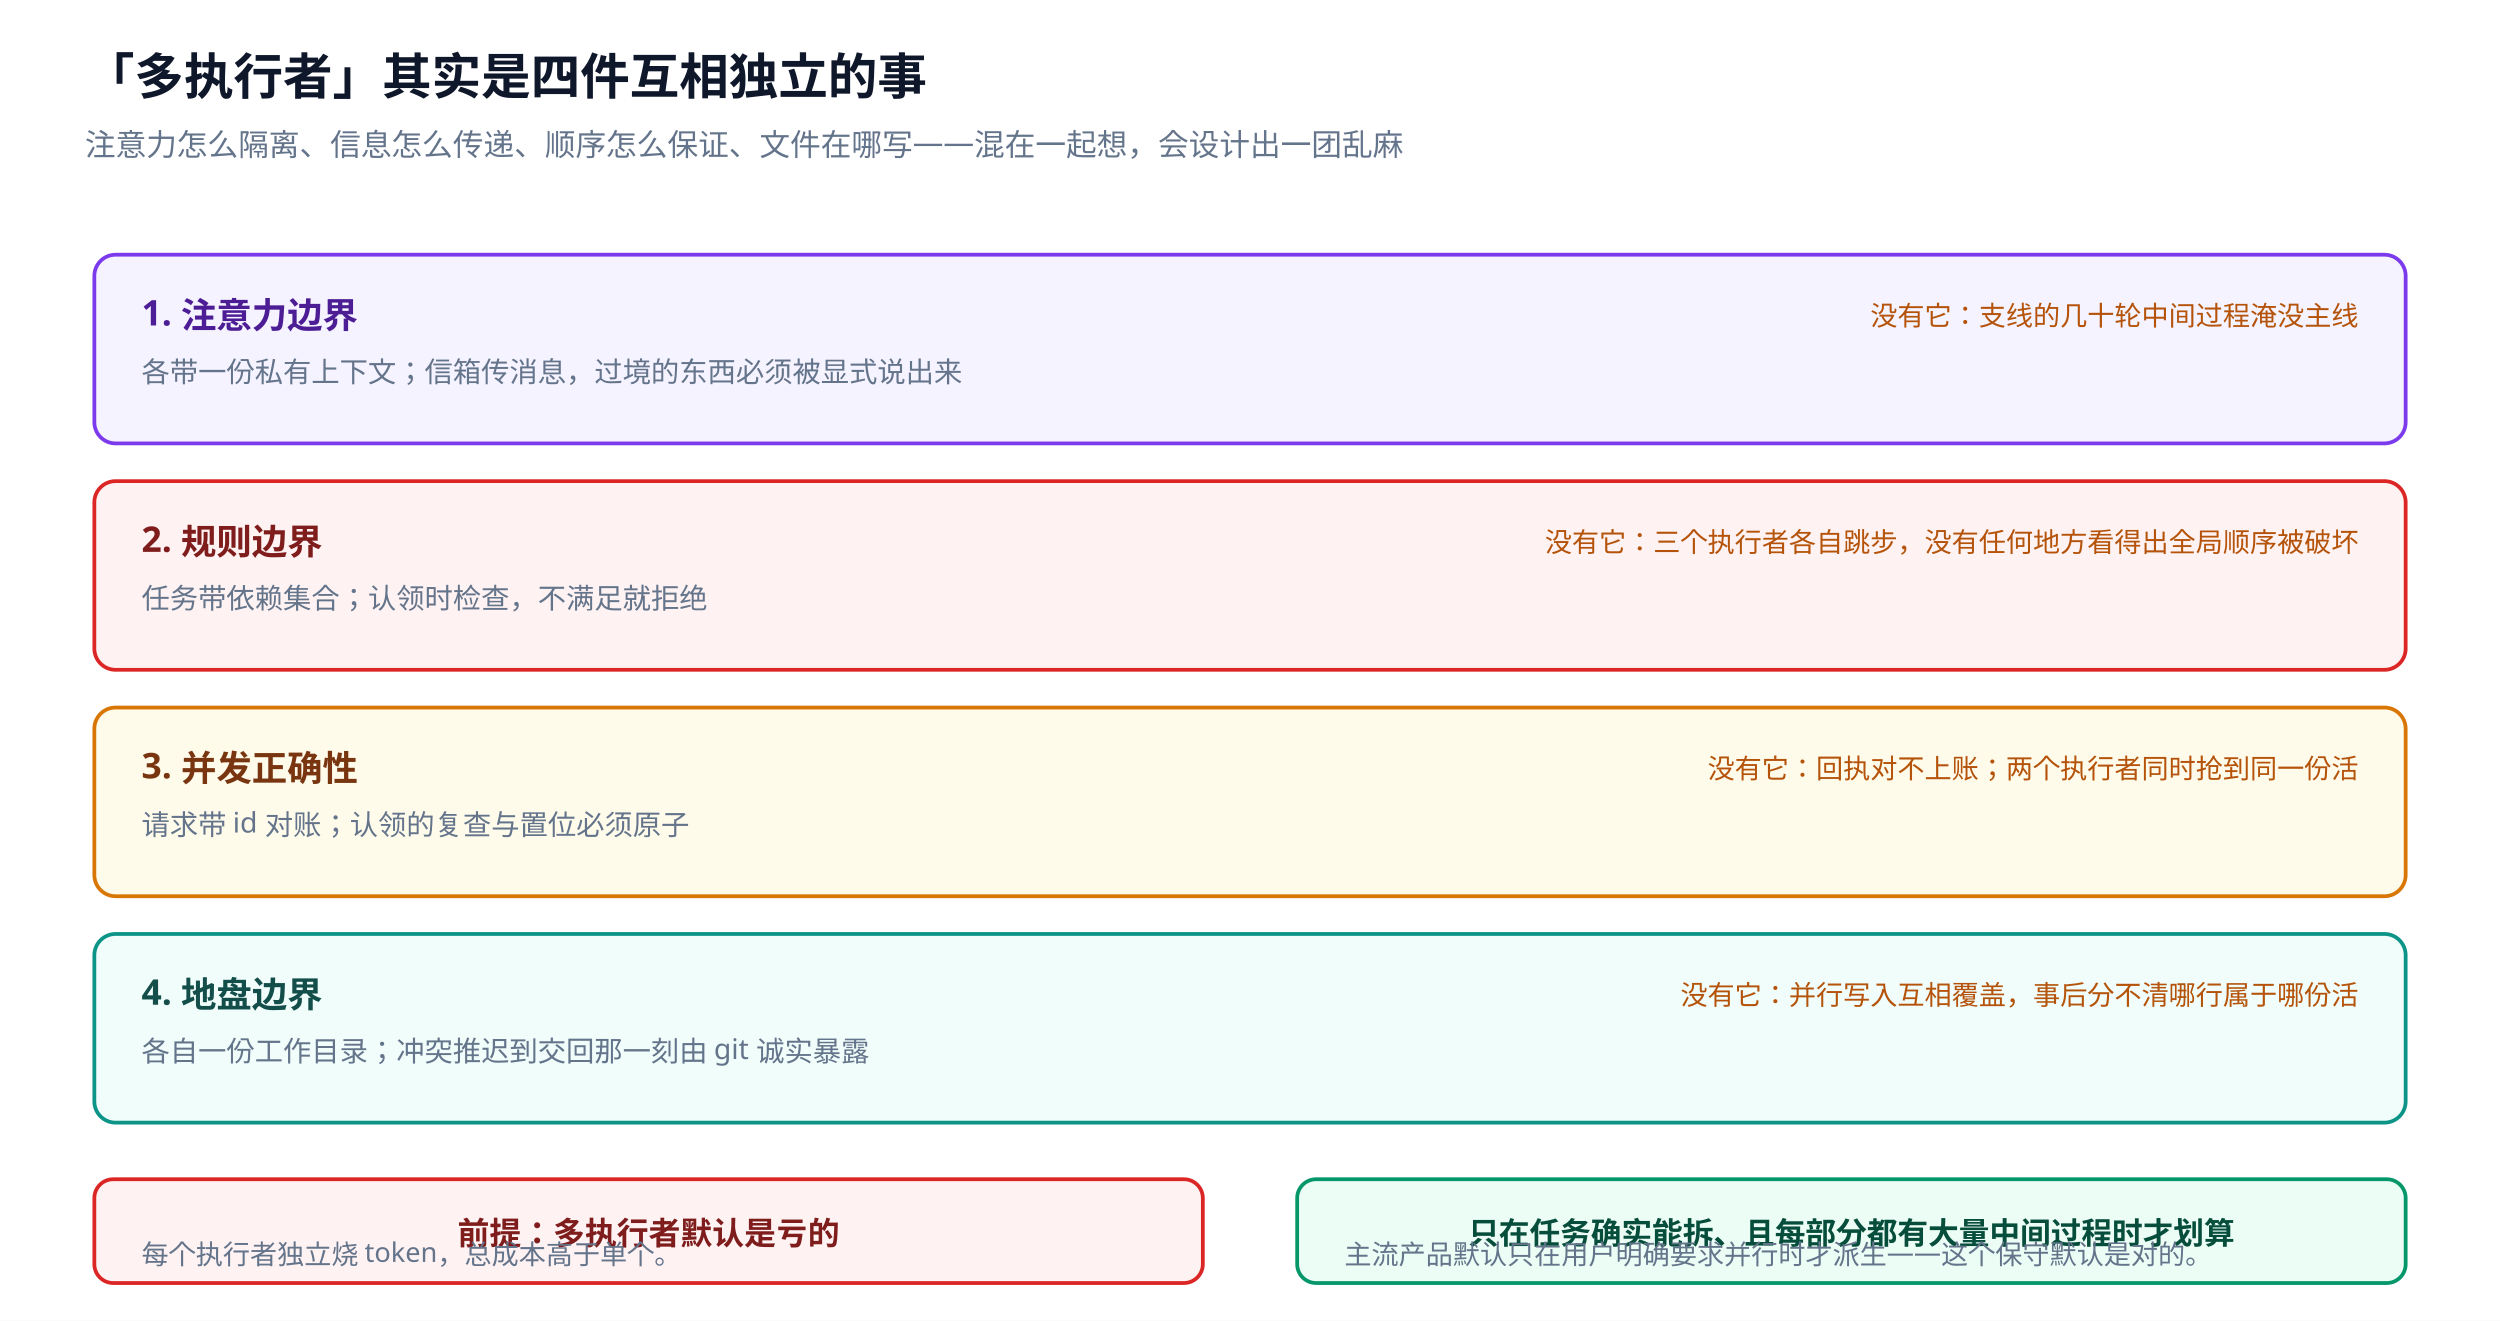
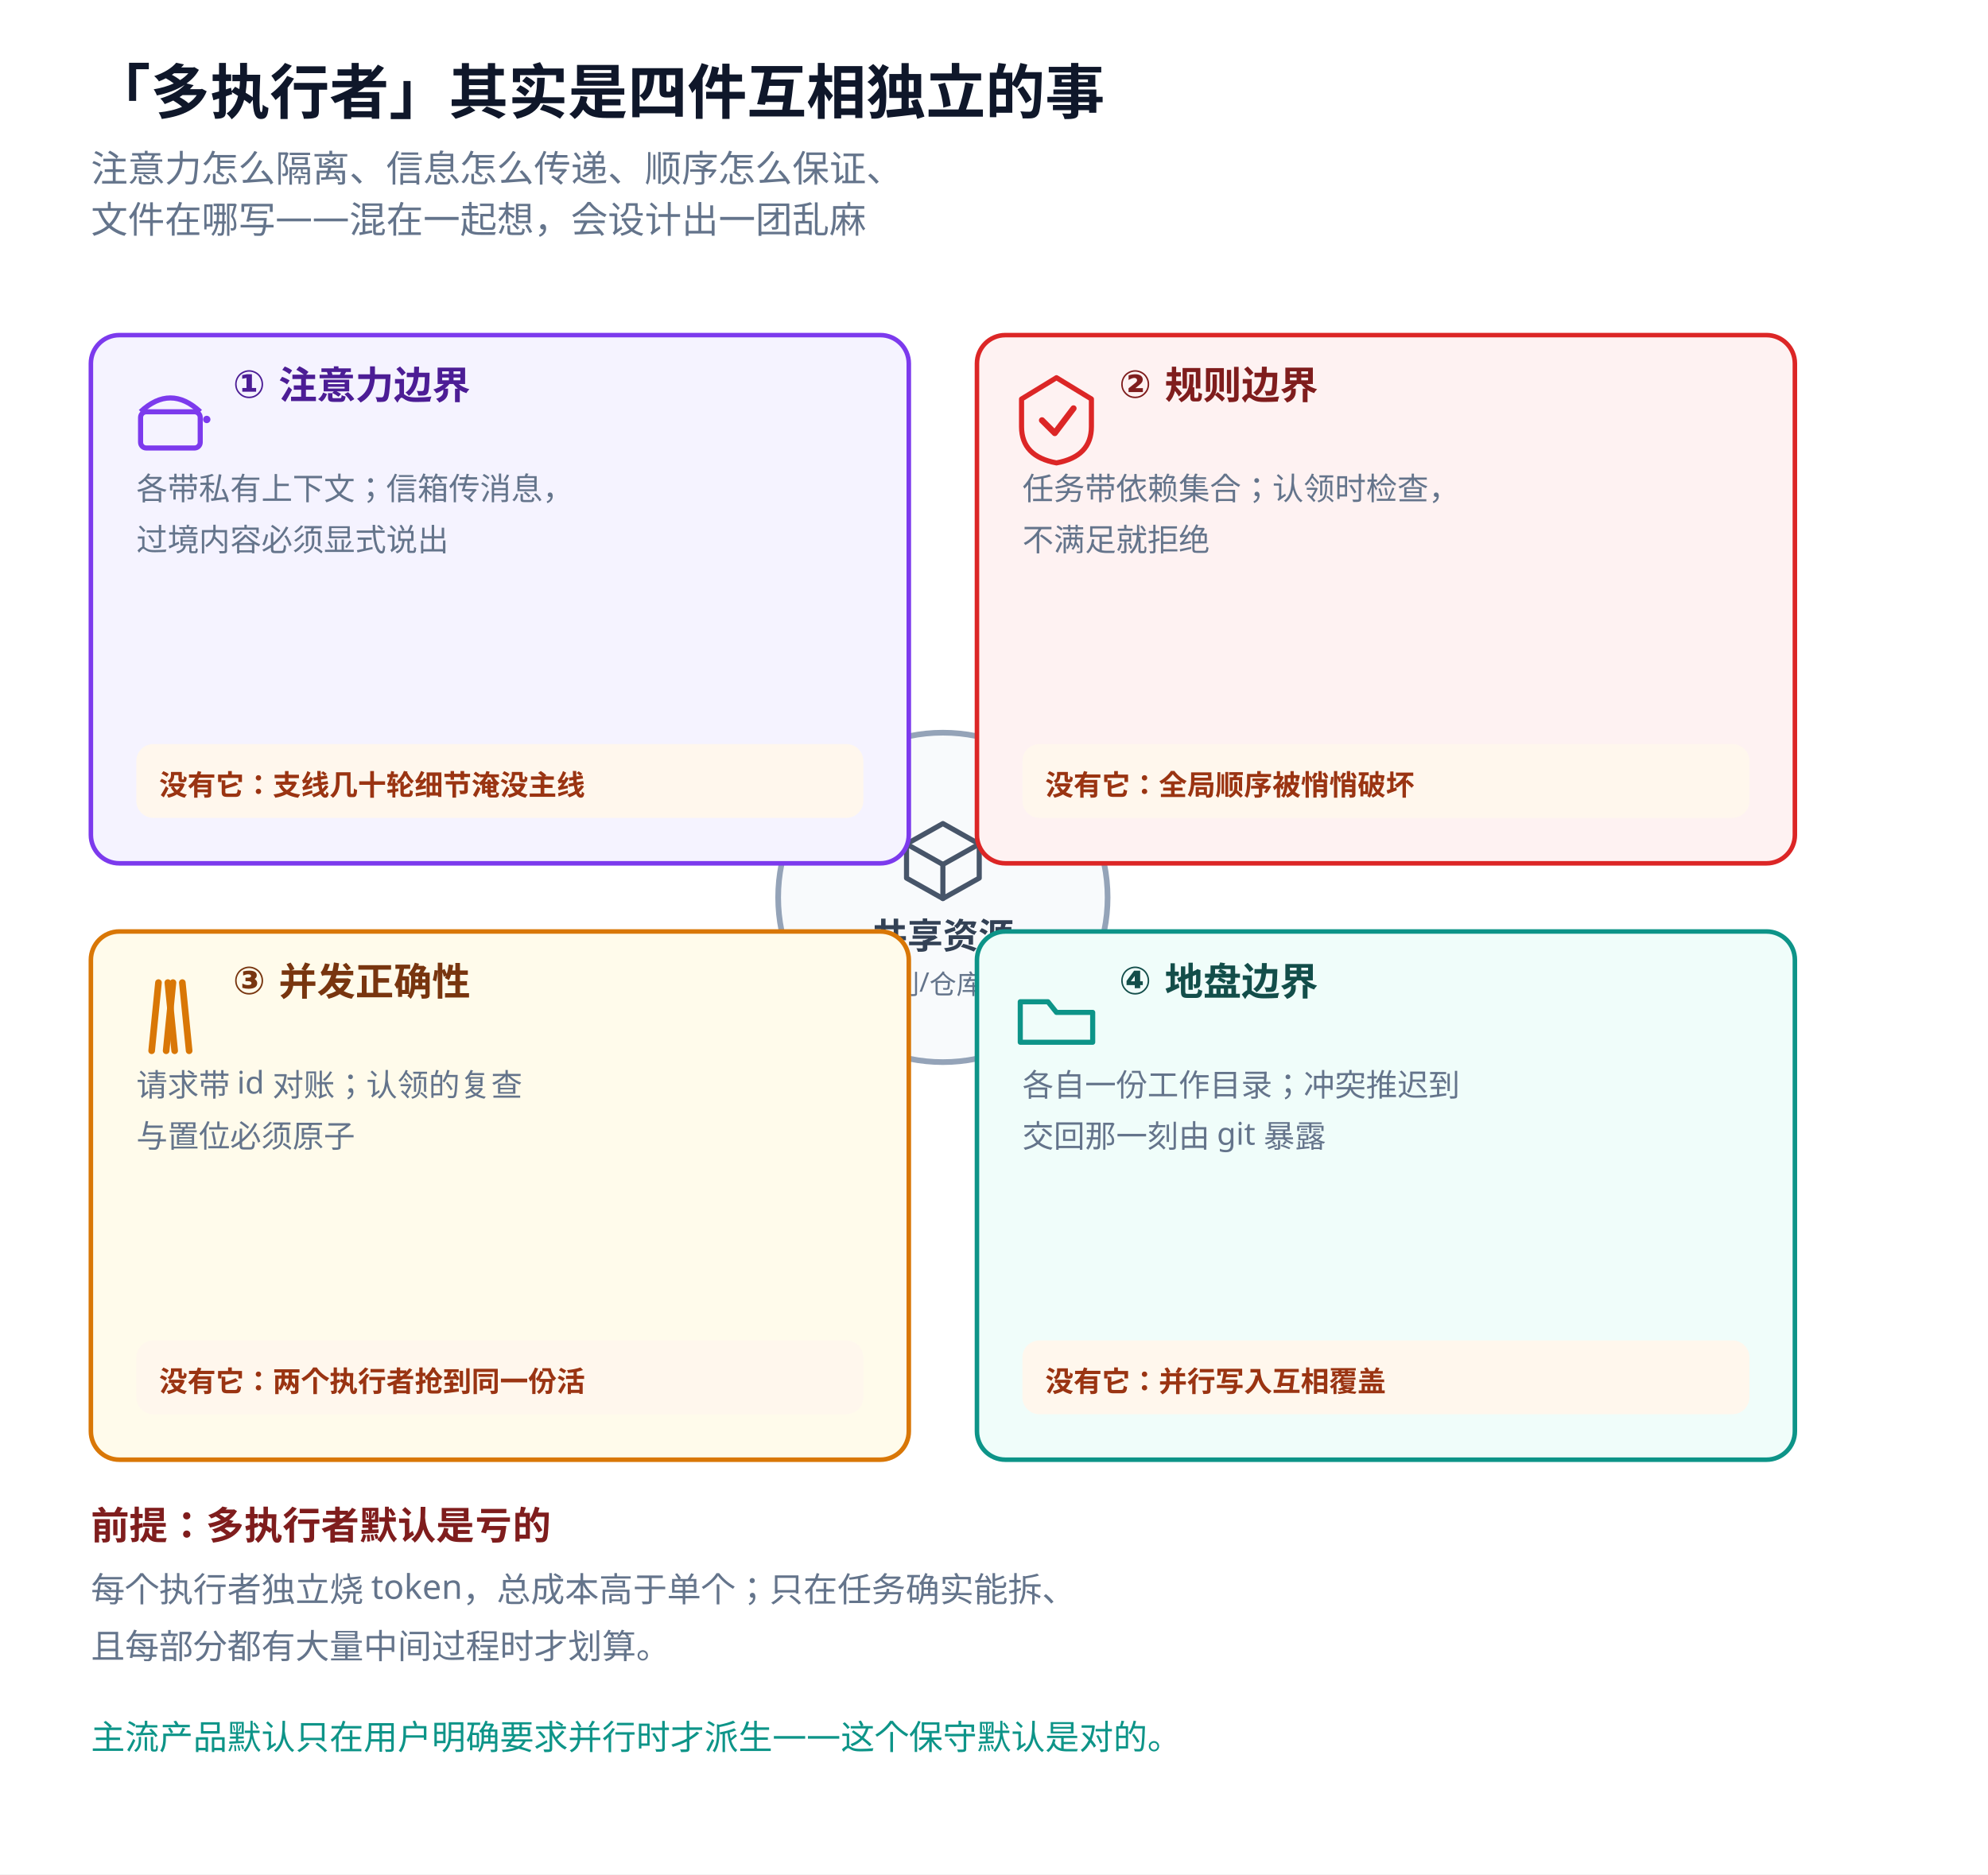
- <svg xmlns="http://www.w3.org/2000/svg" width="1060" height="560" viewBox="0 0 1060 560" font-family="'PingFang SC','Hiragino Sans GB','Heiti SC','Microsoft YaHei',sans-serif">
-   <rect width="1060" height="560" fill="#ffffff" />
+ <svg xmlns="http://www.w3.org/2000/svg" width="700" height="660" viewBox="0 0 700 660" font-family="'PingFang SC','Hiragino Sans GB','Heiti SC','Microsoft YaHei',sans-serif">
+   <rect width="700" height="660" fill="#ffffff" />
  <defs>
    <marker id="a" viewBox="0 0 10 10" refX="9" refY="5" markerWidth="7" markerHeight="7" orient="auto">
      <path d="M0,0 L10,5 L0,10 z" fill="#94a3b8" />
    </marker>
-     <marker id="ar" viewBox="0 0 10 10" refX="9" refY="5" markerWidth="7" markerHeight="7" orient="auto">
-       <path d="M0,0 L10,5 L0,10 z" fill="#dc2626" />
-     </marker>
-     <marker id="ag" viewBox="0 0 10 10" refX="9" refY="5" markerWidth="7" markerHeight="7" orient="auto">
-       <path d="M0,0 L10,5 L0,10 z" fill="#059669" />
-     </marker>
  </defs>
-   <text x="36" y="40" font-size="21" fill="#0f172a" text-anchor="start" font-weight="600">「多执行者」其实是四件互相独立的事</text>
-   <text x="36" y="66" font-size="13" fill="#64748b" text-anchor="start" font-weight="400">注意力怎么隔离、信息怎么传递、顺序怎么保证、文件在哪写——混在一起想，会设计出一团乱麻</text>
-   <rect x="40" y="108" width="980" height="80" rx="9" fill="#f5f3ff" stroke="#7c3aed" stroke-width="1.6" />
-   <text x="60" y="138" font-size="15" fill="#4c1d95" text-anchor="start" font-weight="700">1. 注意力边界</text>
-   <text x="60" y="162" font-size="12" fill="#64748b" text-anchor="start" font-weight="400">各带一份私有上下文；信箱传消息，过境的东西必须被显式说出来</text>
-   <text x="1000" y="138" font-size="11.5" fill="#b45309" text-anchor="end" font-weight="400">没有它：支线的几十轮中间过程淹没主线</text>
-   <rect x="40" y="204" width="980" height="80" rx="9" fill="#fef2f2" stroke="#dc2626" stroke-width="1.6" />
-   <text x="60" y="234" font-size="15" fill="#7f1d1d" text-anchor="start" font-weight="700">2. 规则边界</text>
-   <text x="60" y="258" font-size="12" fill="#64748b" text-anchor="start" font-weight="400">任务带依赖集合；认领时检查，不满足就拒绝</text>
-   <text x="1000" y="234" font-size="11.5" fill="#b45309" text-anchor="end" font-weight="400">没有它：三个执行者各自跳步，没有任何地方看得出全局顺序被破坏</text>
-   <rect x="40" y="300" width="980" height="80" rx="9" fill="#fffbeb" stroke="#d97706" stroke-width="1.6" />
-   <text x="60" y="330" font-size="15" fill="#78350f" text-anchor="start" font-weight="700">3. 并发正确性</text>
-   <text x="60" y="354" font-size="12" fill="#64748b" text-anchor="start" font-weight="400">请求带 id 对账；认领的复查与置位必须原子</text>
-   <text x="1000" y="330" font-size="11.5" fill="#b45309" text-anchor="end" font-weight="400">没有它：回执对不上账；两个执行者同时抢到同一份活</text>
-   <rect x="40" y="396" width="980" height="80" rx="9" fill="#f0fdfa" stroke="#0d9488" stroke-width="1.6" />
-   <text x="60" y="426" font-size="15" fill="#134e4a" text-anchor="start" font-weight="700">4. 地盘边界</text>
-   <text x="60" y="450" font-size="12" fill="#64748b" text-anchor="start" font-weight="400">各自一份工作目录；冲突推迟到交回那一刻由 git 诚实暴露</text>
-   <text x="1000" y="426" font-size="11.5" fill="#b45309" text-anchor="end" font-weight="400">没有它：并行写入互相覆盖，事后分不清哪行属于哪份活</text>
-   <rect x="40" y="500" width="470" height="44" rx="8" fill="#fef2f2" stroke="#dc2626" stroke-width="1.6" />
-   <text x="275.0" y="527.75" font-size="13.5" fill="#7f1d1d" text-anchor="middle" font-weight="600">前提：多执行者默认是亏的</text>
-   <text x="60" y="536" font-size="11.5" fill="#64748b" text-anchor="start" font-weight="400">每个执行者独立烧 token，总成本高于单个。</text>
-   <rect x="550" y="500" width="470" height="44" rx="8" fill="#ecfdf5" stroke="#059669" stroke-width="1.6" />
-   <text x="785.0" y="527.5" font-size="13" fill="#064e3b" text-anchor="middle" font-weight="600">只在任务确实能拆、且每部分都有大量中间过程时才划算</text>
-   <text x="570" y="536" font-size="11.5" fill="#64748b" text-anchor="start" font-weight="400">主流产品默认只在用户明确要求并行时才派生——这个保守默认是对的。</text>
+   <text x="32" y="40" font-size="21" fill="#0f172a" text-anchor="start" font-weight="600">「多执行者」其实是四件互相独立的事</text>
+   <text x="32" y="64" font-size="13" fill="#64748b" text-anchor="start" font-weight="400">注意力怎么隔离、信息怎么传递、顺序怎么保证、</text>
+   <text x="32" y="82" font-size="13" fill="#64748b" text-anchor="start" font-weight="400">文件在哪写——混在一起想，会设计出一团乱麻</text>
+   <circle cx="332.0" cy="316.0" r="58" fill="#f8fafc" stroke="#94a3b8" stroke-width="2" />
+   <path d="M319.2,297.2 L332.0,290.0 L344.8,297.2 L344.8,309.2 L332.0,316.4 L319.2,309.2 Z" fill="none" stroke="#475569" stroke-width="1.8" stroke-linejoin="round" />
+   <line x1="319.2" y1="297.2" x2="332.0" y2="304.4" stroke="#475569" stroke-width="1.8" stroke-linecap="round" />
+   <line x1="344.8" y1="297.2" x2="332.0" y2="304.4" stroke="#475569" stroke-width="1.8" stroke-linecap="round" />
+   <line x1="332.0" y1="304.4" x2="332.0" y2="316.4" stroke="#475569" stroke-width="1.8" stroke-linecap="round" />
+   <text x="332.0" y="334.0" font-size="12.5" fill="#334155" text-anchor="middle" font-weight="700">共享资源</text>
+   <text x="332.0" y="350.0" font-size="9.5" fill="#64748b" text-anchor="middle" font-weight="400">任务队列/仓库/上下文</text>
+   <rect x="32" y="118" width="288" height="186" rx="10" fill="#f5f3ff" stroke="#7c3aed" stroke-width="1.6" />
+   <rect x="49.5" y="145.0" width="21.0" height="12.75" rx="2" fill="none" stroke="#7c3aed" stroke-width="1.8" />
+   <path d="M49.5,145.0 Q60,135.25 70.5,145.0" fill="none" stroke="#7c3aed" stroke-width="1.8" />
+   <circle cx="72.8" cy="147.7" r="1.3" fill="#7c3aed" />
+   <text x="82" y="140" font-size="13.5" fill="#4c1d95" text-anchor="start" font-weight="700">① 注意力边界</text>
+   <text x="48" y="176" font-size="11" fill="#64748b" text-anchor="start" font-weight="400">各带私有上下文；信箱传消息，</text>
+   <text x="48" y="194" font-size="11" fill="#64748b" text-anchor="start" font-weight="400">过境内容必须显式说出</text>
+   <rect x="48" y="262" width="256" height="26" rx="6" fill="#fff7ed" stroke="none" stroke-width="1.6" />
+   <text x="56" y="280" font-size="10" fill="#9a3412" text-anchor="start" font-weight="600">没有它：支线几十轮细节淹没主线</text>
+   <rect x="344" y="118" width="288" height="186" rx="10" fill="#fef2f2" stroke="#dc2626" stroke-width="1.6" />
+   <path d="M372,133 L384.3,140.5 L384.3,150.25 Q384.3,160.75 372,163 Q359.7,160.75 359.7,150.25 L359.7,140.5 Z" fill="none" stroke="#dc2626" stroke-width="1.8" stroke-linejoin="round" />
+   <path d="M366.9,148 L371.4,152.5 L378.0,143.8" fill="none" stroke="#dc2626" stroke-width="2.16" stroke-linecap="round" stroke-linejoin="round" />
+   <text x="394" y="140" font-size="13.5" fill="#7f1d1d" text-anchor="start" font-weight="700">② 规则边界</text>
+   <text x="360" y="176" font-size="11" fill="#64748b" text-anchor="start" font-weight="400">任务带依赖集合；认领时检查，</text>
+   <text x="360" y="194" font-size="11" fill="#64748b" text-anchor="start" font-weight="400">不满足就拒绝</text>
+   <rect x="360" y="262" width="256" height="26" rx="6" fill="#fff7ed" stroke="none" stroke-width="1.6" />
+   <text x="368" y="280" font-size="10" fill="#9a3412" text-anchor="start" font-weight="600">没有它：全局顺序被悄悄破坏</text>
+   <rect x="32" y="328" width="288" height="186" rx="10" fill="#fffbeb" stroke="#d97706" stroke-width="1.6" />
+   <line x1="55.8" y1="346.0" x2="53.4" y2="370.0" stroke="#d97706" stroke-width="2.34" stroke-linecap="round" />
+   <line x1="60.9" y1="346.0" x2="58.5" y2="370.0" stroke="#d97706" stroke-width="2.34" stroke-linecap="round" />
+   <line x1="59.1" y1="346.0" x2="61.5" y2="370.0" stroke="#d97706" stroke-width="2.34" stroke-linecap="round" />
+   <line x1="64.2" y1="346.0" x2="66.6" y2="370.0" stroke="#d97706" stroke-width="2.34" stroke-linecap="round" />
+   <text x="82" y="350" font-size="13.5" fill="#78350f" text-anchor="start" font-weight="700">③ 并发正确性</text>
+   <text x="48" y="386" font-size="11" fill="#64748b" text-anchor="start" font-weight="400">请求带 id 对账；认领的复查</text>
+   <text x="48" y="404" font-size="11" fill="#64748b" text-anchor="start" font-weight="400">与置位必须原子</text>
+   <rect x="48" y="472" width="256" height="26" rx="6" fill="#fff7ed" stroke="none" stroke-width="1.6" />
+   <text x="56" y="490" font-size="10" fill="#9a3412" text-anchor="start" font-weight="600">没有它：两个执行者抢到同一份活</text>
+   <rect x="344" y="328" width="288" height="186" rx="10" fill="#f0fdfa" stroke="#0d9488" stroke-width="1.6" />
+   <path d="M359.25,367.0 L359.25,352.75 L369.0,352.75 L372,356.5 L384.75,356.5 L384.75,367.0 Z" fill="none" stroke="#0d9488" stroke-width="1.8" stroke-linejoin="round" />
+   <text x="394" y="350" font-size="13.5" fill="#134e4a" text-anchor="start" font-weight="700">④ 地盘边界</text>
+   <text x="360" y="386" font-size="11" fill="#64748b" text-anchor="start" font-weight="400">各自一份工作目录；冲突推迟到</text>
+   <text x="360" y="404" font-size="11" fill="#64748b" text-anchor="start" font-weight="400">交回那一刻由 git 暴露</text>
+   <rect x="360" y="472" width="256" height="26" rx="6" fill="#fff7ed" stroke="none" stroke-width="1.6" />
+   <text x="368" y="490" font-size="10" fill="#9a3412" text-anchor="start" font-weight="600">没有它：并行写入互相覆盖</text>
+   <text x="32" y="542" font-size="13.5" fill="#7f1d1d" text-anchor="start" font-weight="700">前提：多执行者默认是亏的</text>
+   <text x="32" y="564" font-size="12" fill="#64748b" text-anchor="start" font-weight="400">每个执行者独立烧 token，总成本高于单个；只在任务确实能拆、</text>
+   <text x="32" y="584" font-size="12" fill="#64748b" text-anchor="start" font-weight="400">且每部分都有大量中间过程时才划算。</text>
+   <text x="32" y="616" font-size="12" fill="#0d9488" text-anchor="start" font-weight="400">主流产品默认只在用户明确要求并行时才派生——这个保守默认是对的。</text>
</svg>
